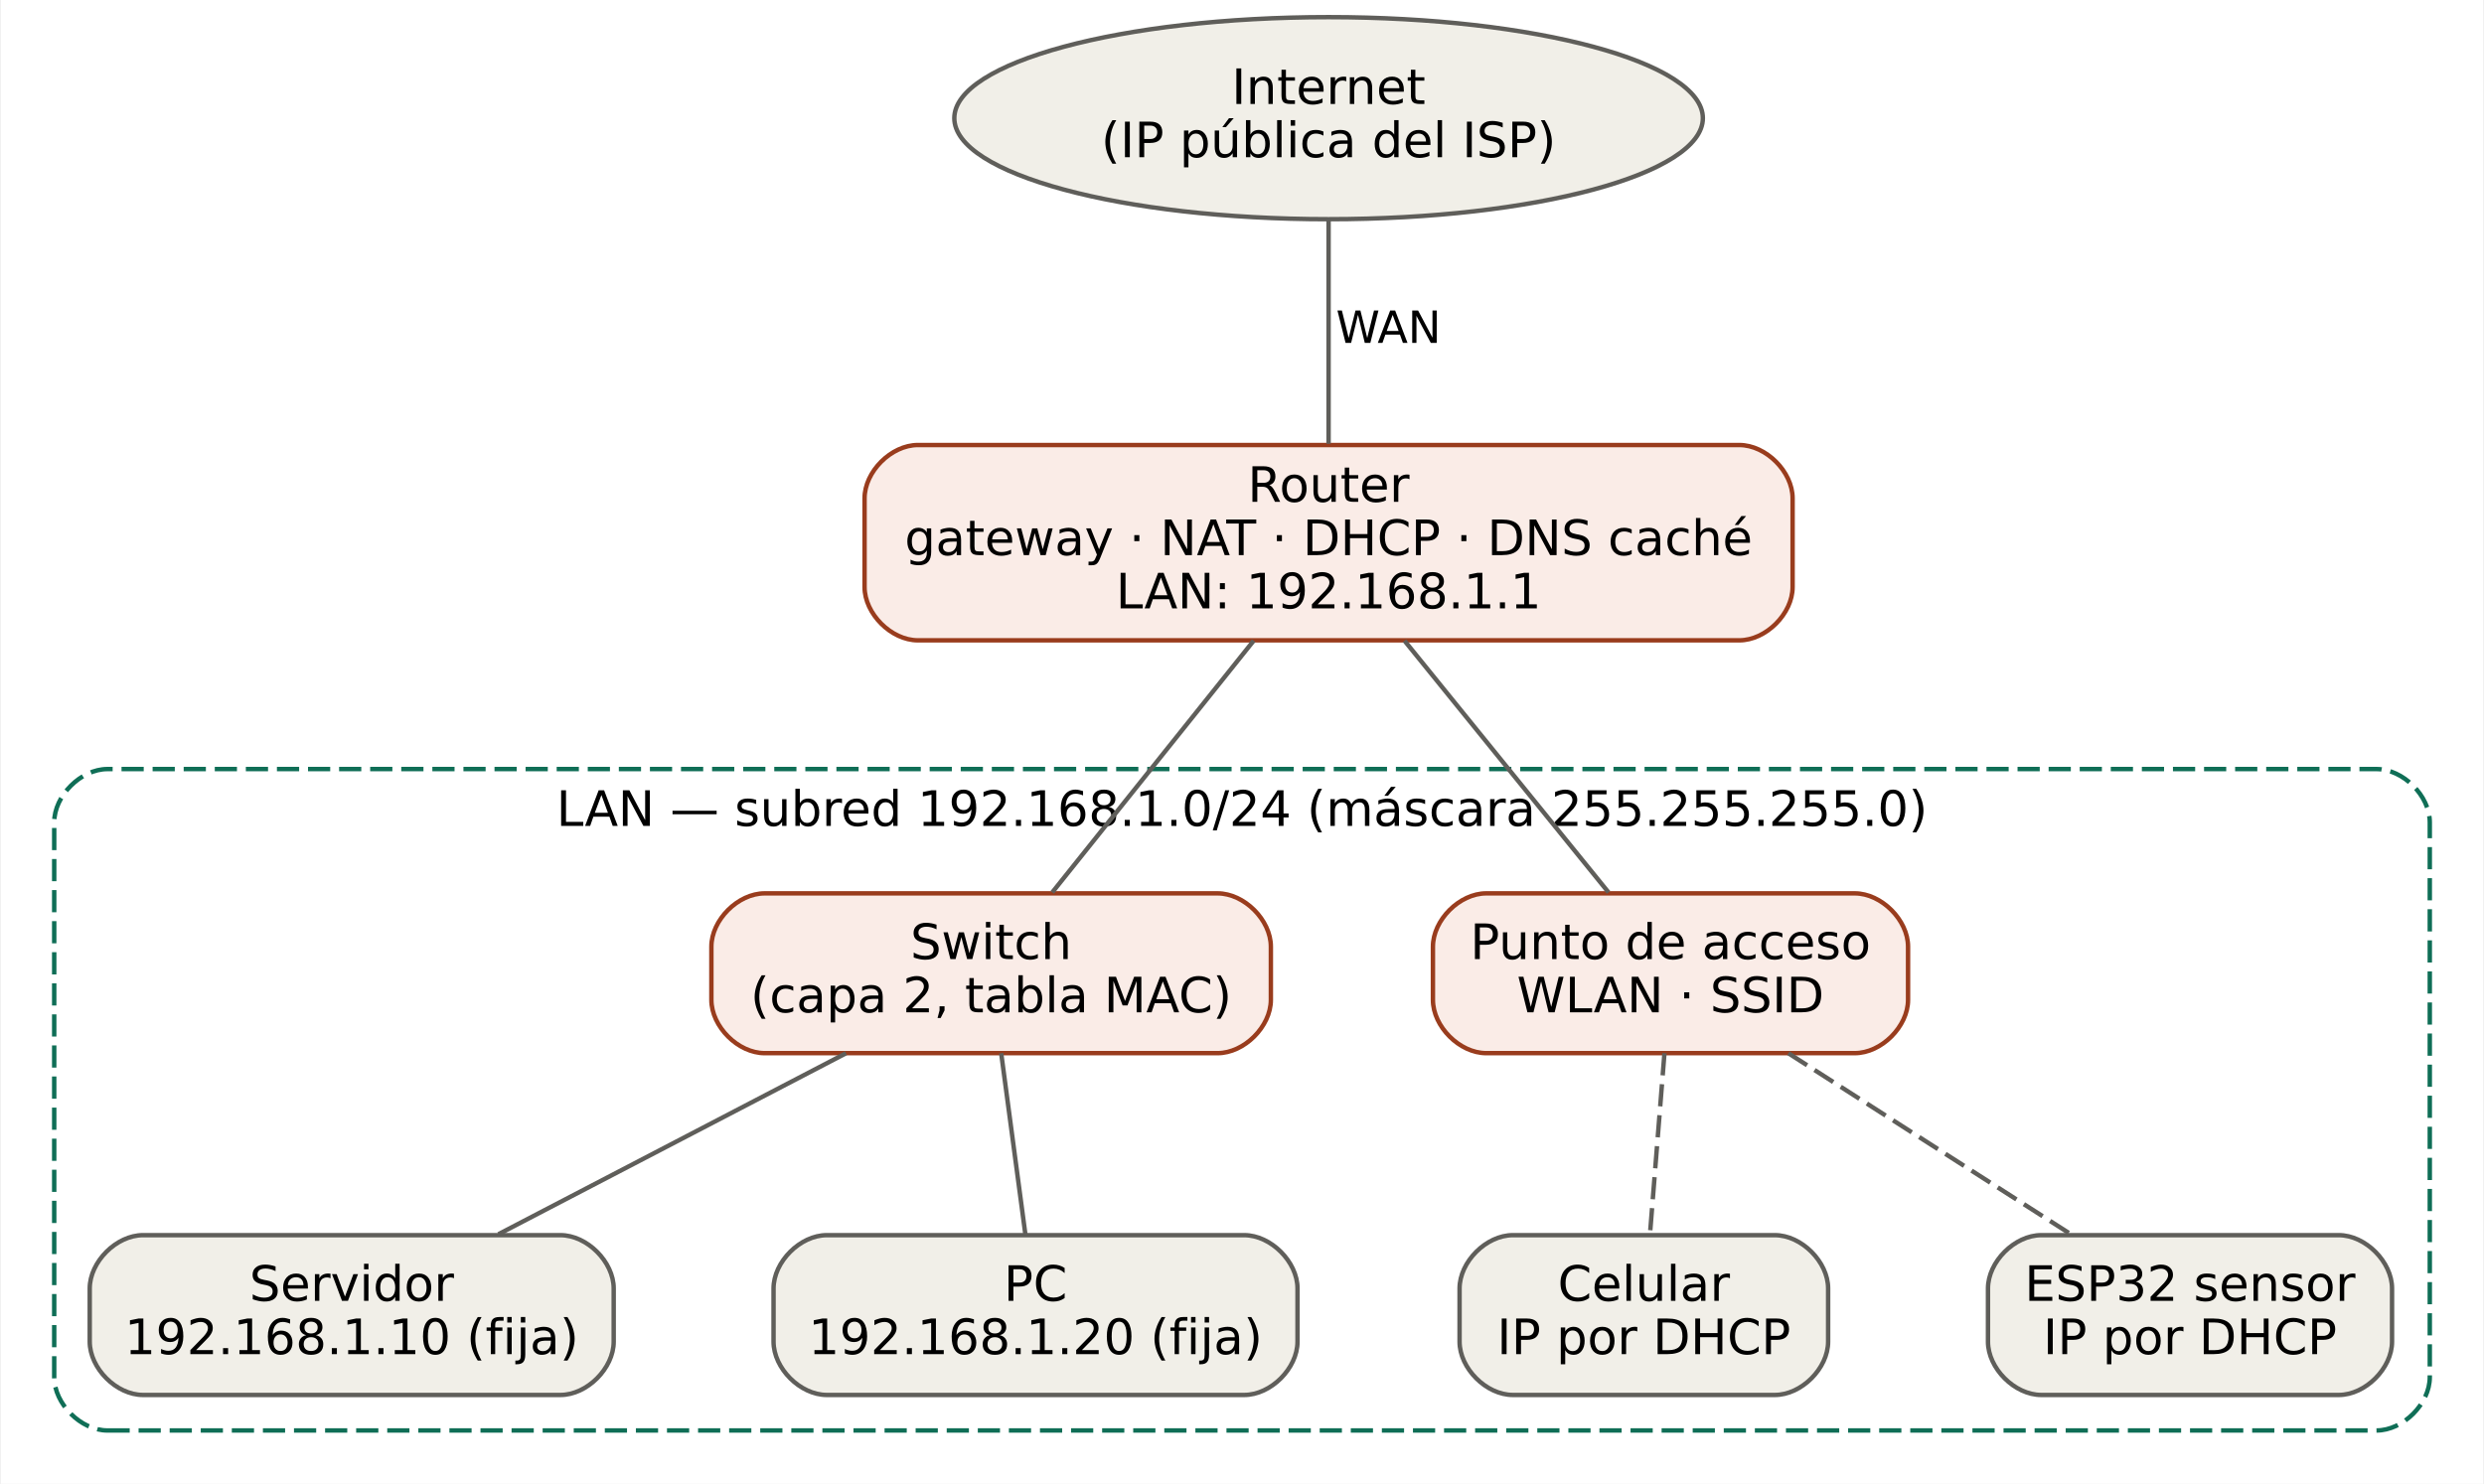
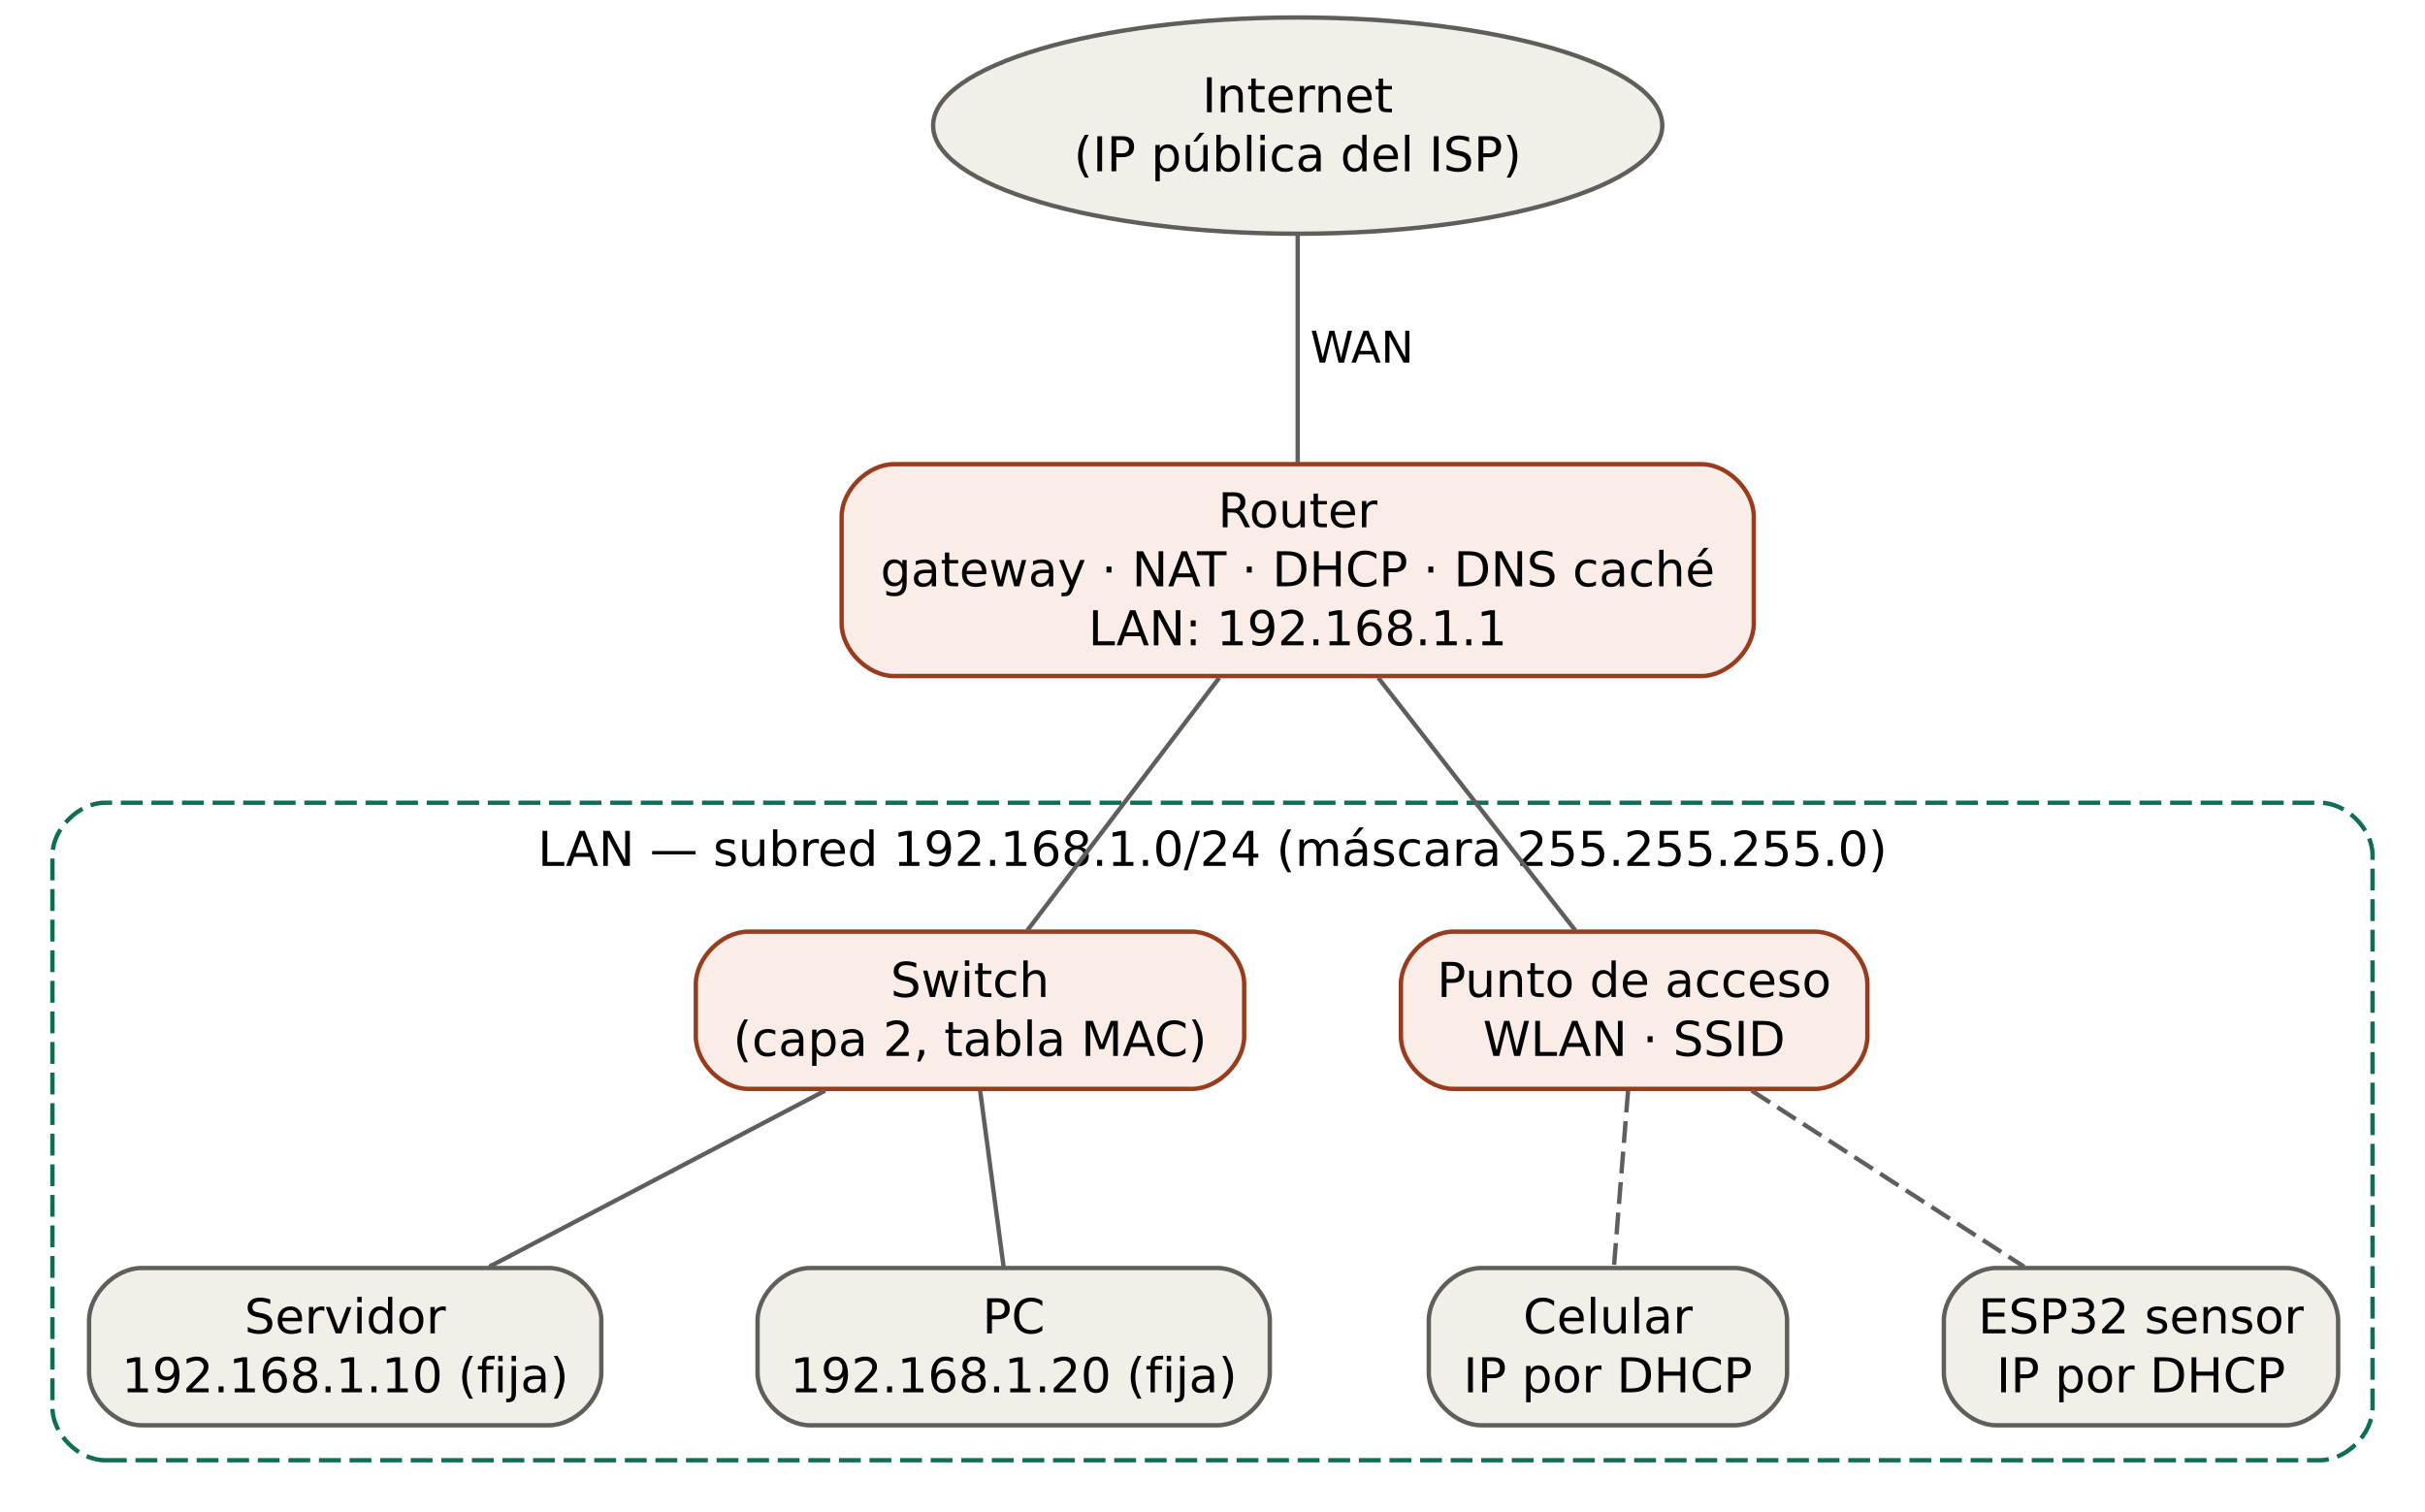
- <svg xmlns="http://www.w3.org/2000/svg" width="559pt" height="334pt" viewBox="0.00 0.00 559.00 334.25">
-   <g id="graph0" class="graph" transform="scale(1 1) rotate(0) translate(4 330.25)">
-     <polygon fill="white" stroke="transparent" points="-4,4 -4,-330.25 555,-330.25 555,4 -4,4" />
+ <svg xmlns="http://www.w3.org/2000/svg" width="555pt" height="346pt" viewBox="0.00 0.00 555.00 346.00">
+   <g id="graph0" class="graph" transform="scale(1 1) rotate(0) translate(4 342.25)">
+     <polygon fill="white" stroke="none" points="-4,4 -4,-342.25 551,-342.25 551,4 -4,4" />
    <g id="clust1" class="cluster">
-       <path fill="white" stroke="#0f6e56" stroke-dasharray="5,2" d="M20,-8C20,-8 531,-8 531,-8 537,-8 543,-14 543,-20 543,-20 543,-145 543,-145 543,-151 537,-157 531,-157 531,-157 20,-157 20,-157 14,-157 8,-151 8,-145 8,-145 8,-20 8,-20 8,-14 14,-8 20,-8" />
-       <text text-anchor="middle" x="275.5" y="-144.2" font-family="DejaVu Sans" font-size="11.00">LAN — subred 192.168.1.0/24 (máscara 255.255.255.0)</text>
+       <path fill="white" stroke="#0f6e56" stroke-dasharray="5,2" d="M20,-8C20,-8 527,-8 527,-8 533,-8 539,-14 539,-20 539,-20 539,-146.5 539,-146.5 539,-152.5 533,-158.5 527,-158.5 527,-158.5 20,-158.5 20,-158.5 14,-158.5 8,-152.5 8,-146.5 8,-146.5 8,-20 8,-20 8,-14 14,-8 20,-8" />
+       <text xml:space="preserve" text-anchor="middle" x="273.5" y="-144.05" font-family="DejaVu Sans" font-size="11.00">LAN — subred 192.168.1.0/24 (máscara 255.255.255.0)</text>
    </g>
    <g id="node1" class="node">
-       <ellipse fill="#f1efe8" stroke="#5f5e5a" cx="295" cy="-303.63" rx="84.29" ry="22.76" />
-       <text text-anchor="middle" x="295" y="-306.83" font-family="DejaVu Sans" font-size="11.00">Internet</text>
-       <text text-anchor="middle" x="295" y="-294.83" font-family="DejaVu Sans" font-size="11.00">(IP pública del ISP)</text>
+       <ellipse fill="#f1efe8" stroke="#5f5e5a" cx="293" cy="-313.5" rx="83.44" ry="24.75" />
+       <text xml:space="preserve" text-anchor="middle" x="293" y="-316.55" font-family="DejaVu Sans" font-size="11.00">Internet</text>
+       <text xml:space="preserve" text-anchor="middle" x="293" y="-303.05" font-family="DejaVu Sans" font-size="11.00">(IP pública del ISP)</text>
    </g>
    <g id="node2" class="node">
-       <path fill="#faece7" stroke="#993c1d" d="M387.5,-230C387.5,-230 202.5,-230 202.5,-230 196.5,-230 190.5,-224 190.5,-218 190.5,-218 190.5,-198 190.5,-198 190.5,-192 196.5,-186 202.5,-186 202.5,-186 387.5,-186 387.5,-186 393.5,-186 399.5,-192 399.5,-198 399.5,-198 399.5,-218 399.5,-218 399.5,-224 393.5,-230 387.5,-230" />
-       <text text-anchor="middle" x="295" y="-217.2" font-family="DejaVu Sans" font-size="11.00">Router</text>
-       <text text-anchor="middle" x="295" y="-205.2" font-family="DejaVu Sans" font-size="11.00">gateway · NAT · DHCP · DNS caché</text>
-       <text text-anchor="middle" x="295" y="-193.2" font-family="DejaVu Sans" font-size="11.00">LAN: 192.168.1.1</text>
+       <path fill="#faece7" stroke="#993c1d" d="M385.38,-236C385.38,-236 200.62,-236 200.62,-236 194.62,-236 188.62,-230 188.62,-224 188.62,-224 188.62,-199.5 188.62,-199.5 188.62,-193.5 194.62,-187.5 200.62,-187.5 200.62,-187.5 385.38,-187.5 385.38,-187.5 391.38,-187.5 397.38,-193.5 397.38,-199.5 397.38,-199.5 397.38,-224 397.38,-224 397.38,-230 391.38,-236 385.38,-236" />
+       <text xml:space="preserve" text-anchor="middle" x="293" y="-221.55" font-family="DejaVu Sans" font-size="11.00">Router</text>
+       <text xml:space="preserve" text-anchor="middle" x="293" y="-208.05" font-family="DejaVu Sans" font-size="11.00">gateway · NAT · DHCP · DNS caché</text>
+       <text xml:space="preserve" text-anchor="middle" x="293" y="-194.55" font-family="DejaVu Sans" font-size="11.00">LAN: 192.168.1.1</text>
    </g>
    <g id="edge1" class="edge">
-       <path fill="none" stroke="#5f5e5a" d="M295,-280.91C295,-265.68 295,-245.41 295,-230.27" />
-       <text text-anchor="middle" x="308.5" y="-253" font-family="DejaVu Sans" font-size="10.00"> WAN</text>
+       <path fill="none" stroke="#5f5e5a" d="M293,-288.35C293,-272.55 293,-252.01 293,-236.33" />
+       <text xml:space="preserve" text-anchor="middle" x="306.12" y="-259.25" font-family="DejaVu Sans" font-size="10.00"> WAN</text>
    </g>
    <g id="node3" class="node">
-       <path fill="#faece7" stroke="#993c1d" d="M270,-129C270,-129 168,-129 168,-129 162,-129 156,-123 156,-117 156,-117 156,-105 156,-105 156,-99 162,-93 168,-93 168,-93 270,-93 270,-93 276,-93 282,-99 282,-105 282,-105 282,-117 282,-117 282,-123 276,-129 270,-129" />
-       <text text-anchor="middle" x="219" y="-114.2" font-family="DejaVu Sans" font-size="11.00">Switch</text>
-       <text text-anchor="middle" x="219" y="-102.2" font-family="DejaVu Sans" font-size="11.00">(capa 2, tabla MAC)</text>
+       <path fill="#faece7" stroke="#993c1d" d="M268.75,-129C268.75,-129 167.25,-129 167.25,-129 161.25,-129 155.25,-123 155.25,-117 155.25,-117 155.25,-105 155.25,-105 155.25,-99 161.25,-93 167.25,-93 167.25,-93 268.75,-93 268.75,-93 274.75,-93 280.75,-99 280.75,-105 280.75,-105 280.75,-117 280.75,-117 280.75,-123 274.75,-129 268.75,-129" />
+       <text xml:space="preserve" text-anchor="middle" x="218" y="-114.05" font-family="DejaVu Sans" font-size="11.00">Switch</text>
+       <text xml:space="preserve" text-anchor="middle" x="218" y="-100.55" font-family="DejaVu Sans" font-size="11.00">(capa 2, tabla MAC)</text>
    </g>
    <g id="edge2" class="edge">
-       <path fill="none" stroke="#5f5e5a" d="M278.13,-185.92C264.49,-168.86 245.52,-145.14 232.77,-129.22" />
+       <path fill="none" stroke="#5f5e5a" d="M275.04,-187.1C261.51,-169.29 243.29,-145.3 231.12,-129.28" />
    </g>
    <g id="node4" class="node">
-       <path fill="#faece7" stroke="#993c1d" d="M413.5,-129C413.5,-129 330.5,-129 330.5,-129 324.5,-129 318.5,-123 318.5,-117 318.5,-117 318.5,-105 318.5,-105 318.5,-99 324.5,-93 330.5,-93 330.5,-93 413.5,-93 413.5,-93 419.5,-93 425.5,-99 425.5,-105 425.5,-105 425.5,-117 425.5,-117 425.5,-123 419.5,-129 413.5,-129" />
-       <text text-anchor="middle" x="372" y="-114.2" font-family="DejaVu Sans" font-size="11.00">Punto de acceso</text>
-       <text text-anchor="middle" x="372" y="-102.2" font-family="DejaVu Sans" font-size="11.00">WLAN · SSID</text>
+       <path fill="#faece7" stroke="#993c1d" d="M411.38,-129C411.38,-129 328.62,-129 328.62,-129 322.62,-129 316.62,-123 316.62,-117 316.62,-117 316.62,-105 316.62,-105 316.62,-99 322.62,-93 328.62,-93 328.62,-93 411.38,-93 411.38,-93 417.38,-93 423.38,-99 423.38,-105 423.38,-105 423.38,-117 423.38,-117 423.38,-123 417.38,-129 411.38,-129" />
+       <text xml:space="preserve" text-anchor="middle" x="370" y="-114.05" font-family="DejaVu Sans" font-size="11.00">Punto de acceso</text>
+       <text xml:space="preserve" text-anchor="middle" x="370" y="-100.55" font-family="DejaVu Sans" font-size="11.00">WLAN · SSID</text>
    </g>
    <g id="edge3" class="edge">
-       <path fill="none" stroke="#5f5e5a" d="M312.09,-185.92C325.91,-168.86 345.14,-145.14 358.04,-129.22" />
+       <path fill="none" stroke="#5f5e5a" d="M311.44,-187.1C325.32,-169.29 344.03,-145.3 356.53,-129.28" />
    </g>
    <g id="node5" class="node">
-       <path fill="#f1efe8" stroke="#5f5e5a" d="M122,-52C122,-52 28,-52 28,-52 22,-52 16,-46 16,-40 16,-40 16,-28 16,-28 16,-22 22,-16 28,-16 28,-16 122,-16 122,-16 128,-16 134,-22 134,-28 134,-28 134,-40 134,-40 134,-46 128,-52 122,-52" />
-       <text text-anchor="middle" x="75" y="-37.2" font-family="DejaVu Sans" font-size="11.00">Servidor</text>
-       <text text-anchor="middle" x="75" y="-25.2" font-family="DejaVu Sans" font-size="11.00">192.168.1.10 (fija)</text>
+       <path fill="#f1efe8" stroke="#5f5e5a" d="M121.62,-52C121.62,-52 28.38,-52 28.38,-52 22.38,-52 16.38,-46 16.38,-40 16.38,-40 16.38,-28 16.38,-28 16.38,-22 22.38,-16 28.38,-16 28.38,-16 121.62,-16 121.62,-16 127.62,-16 133.62,-22 133.62,-28 133.62,-28 133.62,-40 133.62,-40 133.62,-46 127.62,-52 121.62,-52" />
+       <text xml:space="preserve" text-anchor="middle" x="75" y="-37.05" font-family="DejaVu Sans" font-size="11.00">Servidor</text>
+       <text xml:space="preserve" text-anchor="middle" x="75" y="-23.55" font-family="DejaVu Sans" font-size="11.00">192.168.1.10 (fija)</text>
    </g>
    <g id="edge4" class="edge">
-       <path fill="none" stroke="#5f5e5a" d="M186.32,-92.98C162.92,-80.79 131.53,-64.44 108.04,-52.21" />
+       <path fill="none" stroke="#5f5e5a" d="M184.83,-92.6C161.73,-80.49 131.05,-64.4 107.99,-52.3" />
    </g>
    <g id="node6" class="node">
-       <path fill="#f1efe8" stroke="#5f5e5a" d="M276,-52C276,-52 182,-52 182,-52 176,-52 170,-46 170,-40 170,-40 170,-28 170,-28 170,-22 176,-16 182,-16 182,-16 276,-16 276,-16 282,-16 288,-22 288,-28 288,-28 288,-40 288,-40 288,-46 282,-52 276,-52" />
-       <text text-anchor="middle" x="229" y="-37.2" font-family="DejaVu Sans" font-size="11.00">PC</text>
-       <text text-anchor="middle" x="229" y="-25.2" font-family="DejaVu Sans" font-size="11.00">192.168.1.20 (fija)</text>
+       <path fill="#f1efe8" stroke="#5f5e5a" d="M274.62,-52C274.62,-52 181.38,-52 181.38,-52 175.38,-52 169.38,-46 169.38,-40 169.38,-40 169.38,-28 169.38,-28 169.38,-22 175.38,-16 181.38,-16 181.38,-16 274.62,-16 274.62,-16 280.62,-16 286.62,-22 286.62,-28 286.62,-28 286.62,-40 286.62,-40 286.62,-46 280.62,-52 274.62,-52" />
+       <text xml:space="preserve" text-anchor="middle" x="228" y="-37.05" font-family="DejaVu Sans" font-size="11.00">PC</text>
+       <text xml:space="preserve" text-anchor="middle" x="228" y="-23.55" font-family="DejaVu Sans" font-size="11.00">192.168.1.20 (fija)</text>
    </g>
    <g id="edge5" class="edge">
-       <path fill="none" stroke="#5f5e5a" d="M221.27,-92.98C222.89,-80.79 225.07,-64.44 226.71,-52.21" />
+       <path fill="none" stroke="#5f5e5a" d="M220.32,-92.6C221.93,-80.49 224.08,-64.4 225.69,-52.3" />
    </g>
    <g id="node7" class="node">
-       <path fill="#f1efe8" stroke="#5f5e5a" d="M395.5,-52C395.5,-52 336.5,-52 336.5,-52 330.5,-52 324.5,-46 324.5,-40 324.5,-40 324.5,-28 324.5,-28 324.5,-22 330.5,-16 336.5,-16 336.5,-16 395.5,-16 395.5,-16 401.5,-16 407.5,-22 407.5,-28 407.5,-28 407.5,-40 407.5,-40 407.5,-46 401.5,-52 395.5,-52" />
-       <text text-anchor="middle" x="366" y="-37.2" font-family="DejaVu Sans" font-size="11.00">Celular</text>
-       <text text-anchor="middle" x="366" y="-25.2" font-family="DejaVu Sans" font-size="11.00">IP por DHCP</text>
+       <path fill="#f1efe8" stroke="#5f5e5a" d="M393,-52C393,-52 335,-52 335,-52 329,-52 323,-46 323,-40 323,-40 323,-28 323,-28 323,-22 329,-16 335,-16 335,-16 393,-16 393,-16 399,-16 405,-22 405,-28 405,-28 405,-40 405,-40 405,-46 399,-52 393,-52" />
+       <text xml:space="preserve" text-anchor="middle" x="364" y="-37.05" font-family="DejaVu Sans" font-size="11.00">Celular</text>
+       <text xml:space="preserve" text-anchor="middle" x="364" y="-23.55" font-family="DejaVu Sans" font-size="11.00">IP por DHCP</text>
    </g>
    <g id="edge6" class="edge">
-       <path fill="none" stroke="#5f5e5a" stroke-dasharray="5,2" d="M370.64,-92.98C369.66,-80.79 368.36,-64.44 367.38,-52.21" />
+       <path fill="none" stroke="#5f5e5a" stroke-dasharray="5,2" d="M368.61,-92.6C367.64,-80.49 366.35,-64.4 365.38,-52.3" />
    </g>
    <g id="node8" class="node">
-       <path fill="#f1efe8" stroke="#5f5e5a" d="M522.5,-52C522.5,-52 455.5,-52 455.5,-52 449.5,-52 443.5,-46 443.5,-40 443.5,-40 443.5,-28 443.5,-28 443.5,-22 449.5,-16 455.5,-16 455.5,-16 522.5,-16 522.5,-16 528.5,-16 534.5,-22 534.5,-28 534.5,-28 534.5,-40 534.5,-40 534.5,-46 528.5,-52 522.5,-52" />
-       <text text-anchor="middle" x="489" y="-37.2" font-family="DejaVu Sans" font-size="11.00">ESP32 sensor</text>
-       <text text-anchor="middle" x="489" y="-25.2" font-family="DejaVu Sans" font-size="11.00">IP por DHCP</text>
+       <path fill="#f1efe8" stroke="#5f5e5a" d="M519.12,-52C519.12,-52 452.88,-52 452.88,-52 446.88,-52 440.88,-46 440.88,-40 440.88,-40 440.88,-28 440.88,-28 440.88,-22 446.88,-16 452.88,-16 452.88,-16 519.12,-16 519.12,-16 525.12,-16 531.12,-22 531.12,-28 531.12,-28 531.12,-40 531.12,-40 531.12,-46 525.12,-52 519.12,-52" />
+       <text xml:space="preserve" text-anchor="middle" x="486" y="-37.05" font-family="DejaVu Sans" font-size="11.00">ESP32 sensor</text>
+       <text xml:space="preserve" text-anchor="middle" x="486" y="-23.55" font-family="DejaVu Sans" font-size="11.00">IP por DHCP</text>
    </g>
    <g id="edge7" class="edge">
-       <path fill="none" stroke="#5f5e5a" stroke-dasharray="5,2" d="M398.55,-92.98C417.56,-80.79 443.07,-64.44 462.15,-52.21" />
+       <path fill="none" stroke="#5f5e5a" stroke-dasharray="5,2" d="M396.9,-92.6C415.64,-80.49 440.53,-64.4 459.24,-52.3" />
    </g>
  </g>
</svg>
